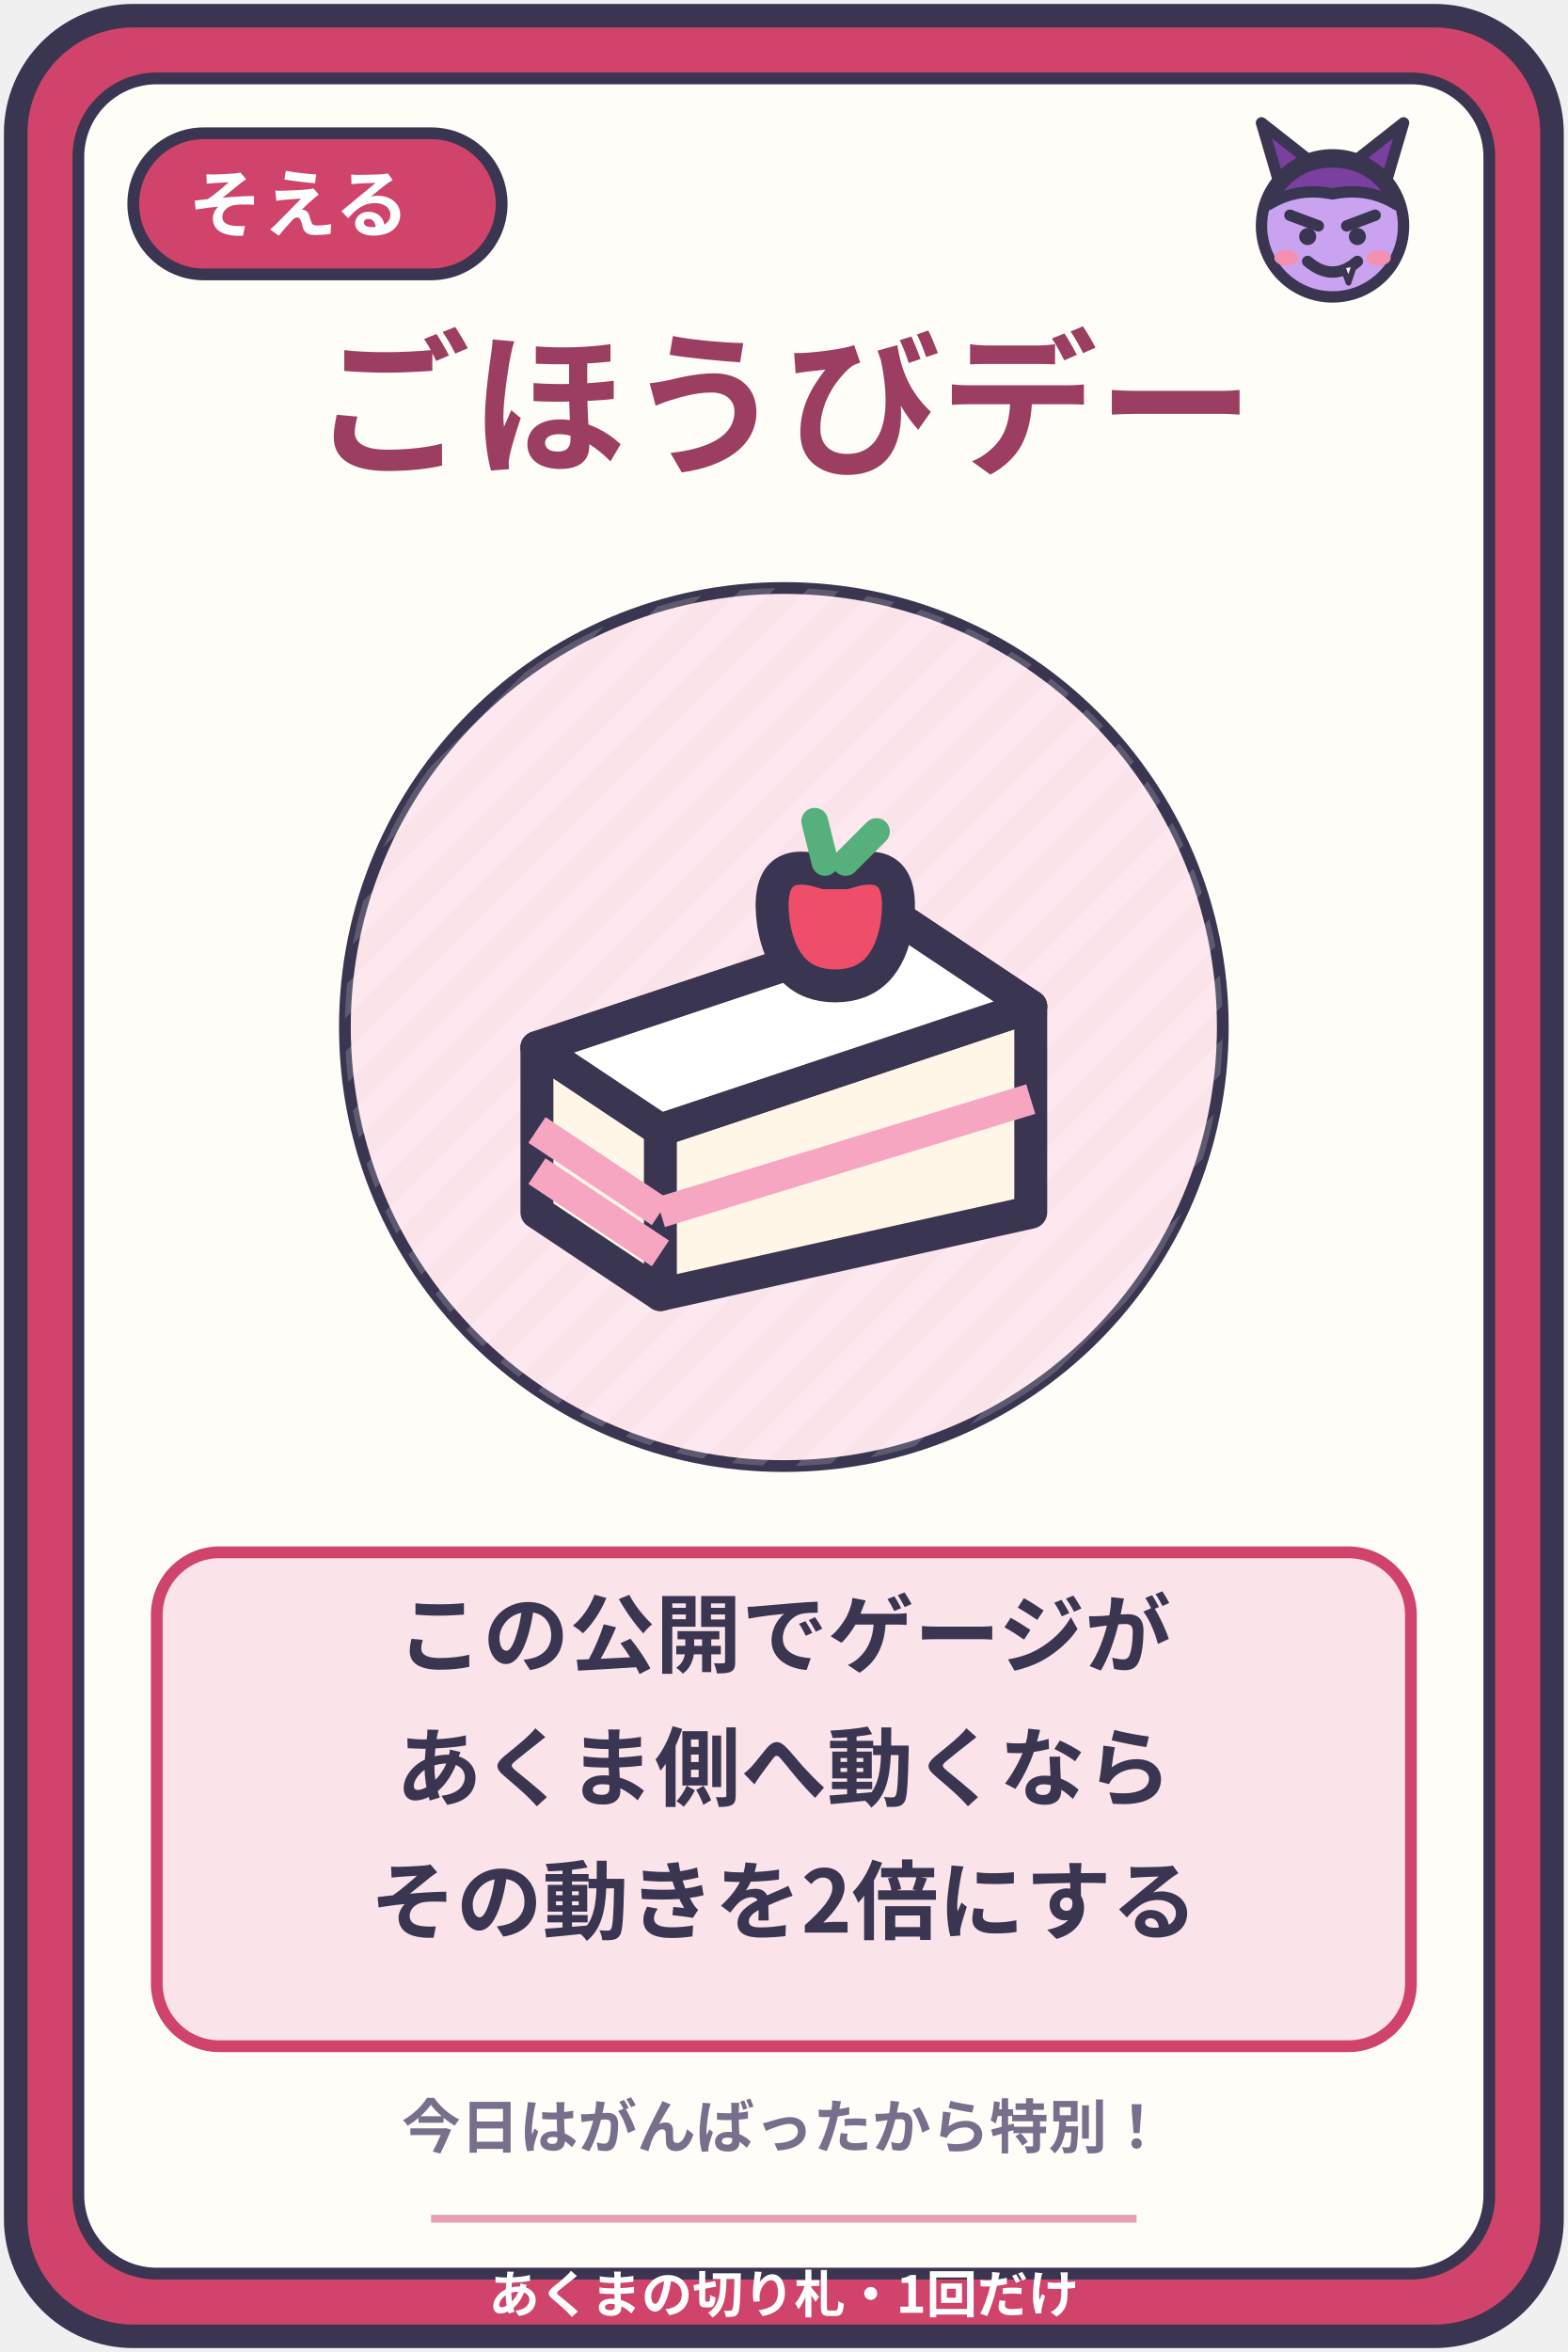
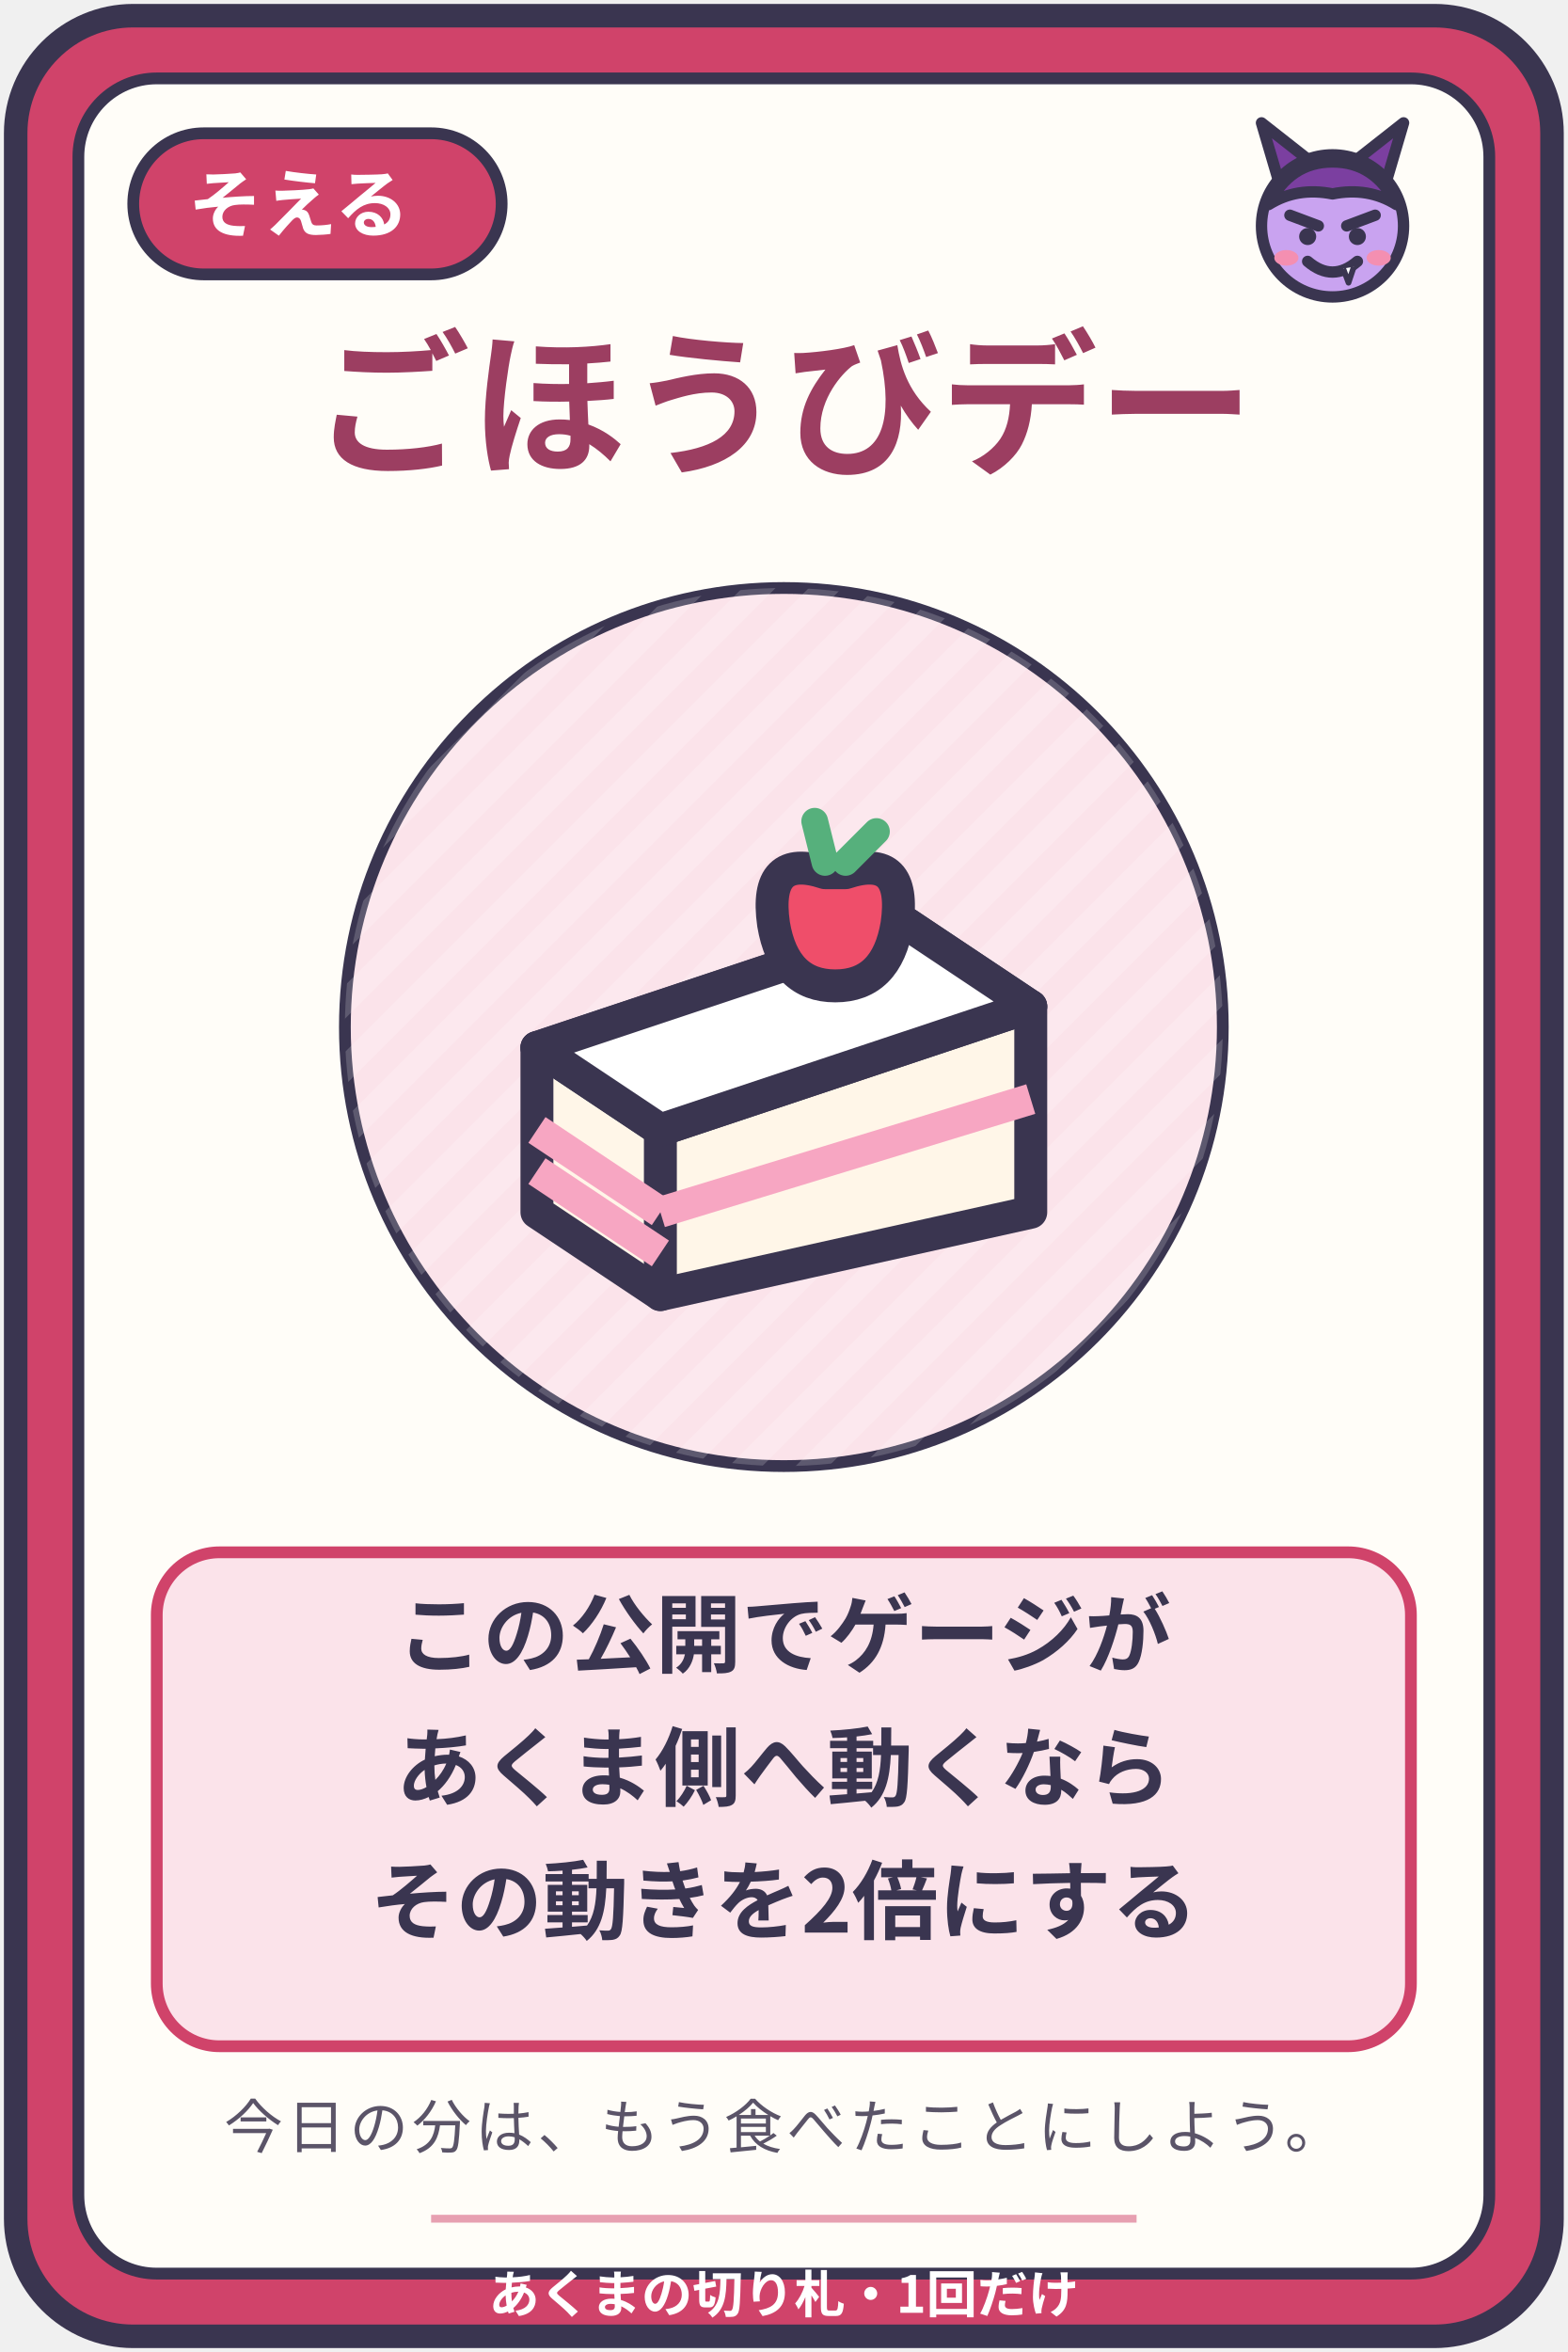
<svg xmlns="http://www.w3.org/2000/svg" width="400" height="600" viewBox="0 0 400 600" font-family="'Noto Sans CJK JP','Hiragino Sans','Yu Gothic','Meiryo',sans-serif">
  <defs>
    <filter id="shadow" x="-20%" y="-20%" width="140%" height="150%">
      <feDropShadow dx="0" dy="5" stdDeviation="3" flood-color="#5A4A2A" flood-opacity="0.22" />
    </filter>
    <filter id="soft" x="-20%" y="-20%" width="140%" height="140%">
      <feDropShadow dx="0" dy="3" stdDeviation="5" flood-color="#5A4A2A" flood-opacity="0.12" />
    </filter>
    <pattern id="dots" width="26" height="26" patternUnits="userSpaceOnUse">
      <circle cx="4" cy="4" r="1.5" fill="#EADFC8" />
    </pattern>
    <pattern id="stripeA" width="12" height="12" patternUnits="userSpaceOnUse" patternTransform="rotate(45)">
      <rect width="6" height="12" fill="#FFFFFF" opacity="0.35" />
    </pattern>
    <pattern id="cardback" width="14" height="14" patternUnits="userSpaceOnUse" patternTransform="rotate(45)">
      <rect width="14" height="14" fill="#EFE7F8" />
      <rect width="7" height="7" fill="#E3D8F2" />
    </pattern>
    <linearGradient id="sky" x1="0" y1="0" x2="0" y2="1">
      <stop offset="0" stop-color="#FDF7EC" />
      <stop offset="1" stop-color="#F7EEDC" />
    </linearGradient>
  </defs>
  <rect x="4" y="4" width="392" height="592" rx="30" fill="#D0436A" stroke="#3A3550" stroke-width="6" />
  <rect x="20" y="20" width="360" height="560" rx="20" fill="#FFFDF8" stroke="#3A3550" stroke-width="3" />
  <rect x="34" y="34" width="94" height="36" rx="18" fill="#D0436A" stroke="#3A3550" stroke-width="3" />
  <text x="48.0" y="59.0" font-size="19" font-weight="900" fill="#FFFFFF" text-anchor="start">そえる</text>
  <g transform="translate(311.0,25.0) scale(0.9062)">
    <path d="M17 24 L12 7 L26 18 Z" fill="#7B3FA0" stroke="#3A3550" stroke-width="3.2" stroke-linejoin="round" stroke-linecap="round" />
    <path d="M47 24 L52 7 L38 18 Z" fill="#7B3FA0" stroke="#3A3550" stroke-width="3.2" stroke-linejoin="round" stroke-linecap="round" />
    <circle cx="32" cy="36" r="20" fill="#C9A3F0" stroke="#3A3550" stroke-width="3.2" stroke-linejoin="round" stroke-linecap="round" />
    <path d="M14 30 Q20 18 32 18 Q44 18 50 30 Q42 25 32 27 Q22 25 14 30 Z" fill="#7B3FA0" stroke="#3A3550" stroke-width="3.2" stroke-linejoin="round" stroke-linecap="round" />
    <path d="M20 33 L28 36 M44 33 L36 36" stroke="#3A3550" stroke-width="3.2" stroke-linejoin="round" stroke-linecap="round" fill="none" />
    <circle cx="25" cy="39" r="2.4" fill="#3A3550" />
    <circle cx="39" cy="39" r="2.4" fill="#3A3550" />
    <ellipse cx="19" cy="45" rx="3.4" ry="2.2" fill="#F48FB1" />
    <ellipse cx="45" cy="45" rx="3.4" ry="2.2" fill="#F48FB1" />
    <path d="M25 46 Q32 52 39 46" fill="none" stroke="#3A3550" stroke-width="3.2" stroke-linejoin="round" stroke-linecap="round" />
    <path d="M35 48 L36.5 52 L38 47.5" fill="#FFFFFF" stroke="#3A3550" stroke-width="1.6" stroke-linejoin="round" />
  </g>
  <text x="200.0" y="118.0" font-size="40" font-weight="900" fill="#9C3E61" text-anchor="middle">ごほうびデー</text>
  <circle cx="200" cy="262" r="112" fill="#FBE3EA" stroke="#3A3550" stroke-width="3" />
  <circle cx="200" cy="262" r="112" fill="url(#stripeA)" opacity="0.5" />
  <g transform="translate(116.0,178.0) scale(2.625)">
    <path d="M8 34 L44 22 L56 30 L56 50 L20 58 L8 50 Z" fill="#FFF6E8" stroke="#3A3550" stroke-width="3.2" stroke-linejoin="round" stroke-linecap="round" />
    <path d="M8 34 L20 42 L56 30" fill="none" stroke="#3A3550" stroke-width="3.2" stroke-linejoin="round" stroke-linecap="round" />
    <path d="M20 42 L20 58" stroke="#3A3550" stroke-width="3.2" stroke-linejoin="round" stroke-linecap="round" />
    <path d="M8 42 L20 50 M8 46 L20 54" stroke="#F7A6C2" stroke-width="3" />
    <path d="M20 50 L56 39" stroke="#F7A6C2" stroke-width="3" />
    <path d="M8 34 L44 22 L56 30 L20 42 Z" fill="#FFFFFF" stroke="#3A3550" stroke-width="3.2" stroke-linejoin="round" stroke-linecap="round" />
    <path d="M36 17 Q30 15 31 22 Q32 28 37 28 Q42 28 43 22 Q44 15 38 17 Z" fill="#EF4E6A" stroke="#3A3550" stroke-width="3.2" stroke-linejoin="round" stroke-linecap="round" />
    <path d="M36 16 L35 12 M38 16 L41 13" stroke="#56B07C" stroke-width="2.6" stroke-linecap="round" />
  </g>
  <rect x="40" y="396" width="320" height="126" rx="16" fill="#FBE3EA" stroke="#D0436A" stroke-width="3" />
  <text x="200.0" y="425.0" font-size="22" font-weight="bold" fill="#3A3550" text-anchor="middle">この公開でゲージが</text>
  <text x="200.0" y="459.0" font-size="22" font-weight="bold" fill="#3A3550" text-anchor="middle">あくま側へ動くなら</text>
  <text x="200.0" y="493.0" font-size="22" font-weight="bold" fill="#3A3550" text-anchor="middle">その動きを2倍にする</text>
-   <text x="200.0" y="548.0" font-size="15" font-weight="bold" fill="#77708C" text-anchor="middle">今日はがんばったから特別！</text>
+   <text x="200.0" y="548.0" font-size="15" font-weight="500" fill="#5B5468" text-anchor="middle" letter-spacing="1">今日の分は、もう食べたことにしよう。</text>
  <path d="M110 566 L290 566" stroke="#D0436A" stroke-width="2" opacity="0.5" />
  <text x="200.0" y="590.0" font-size="13" font-weight="900" fill="#FFFFFF" text-anchor="middle">あくまの切り札・1回だけ</text>
</svg>
